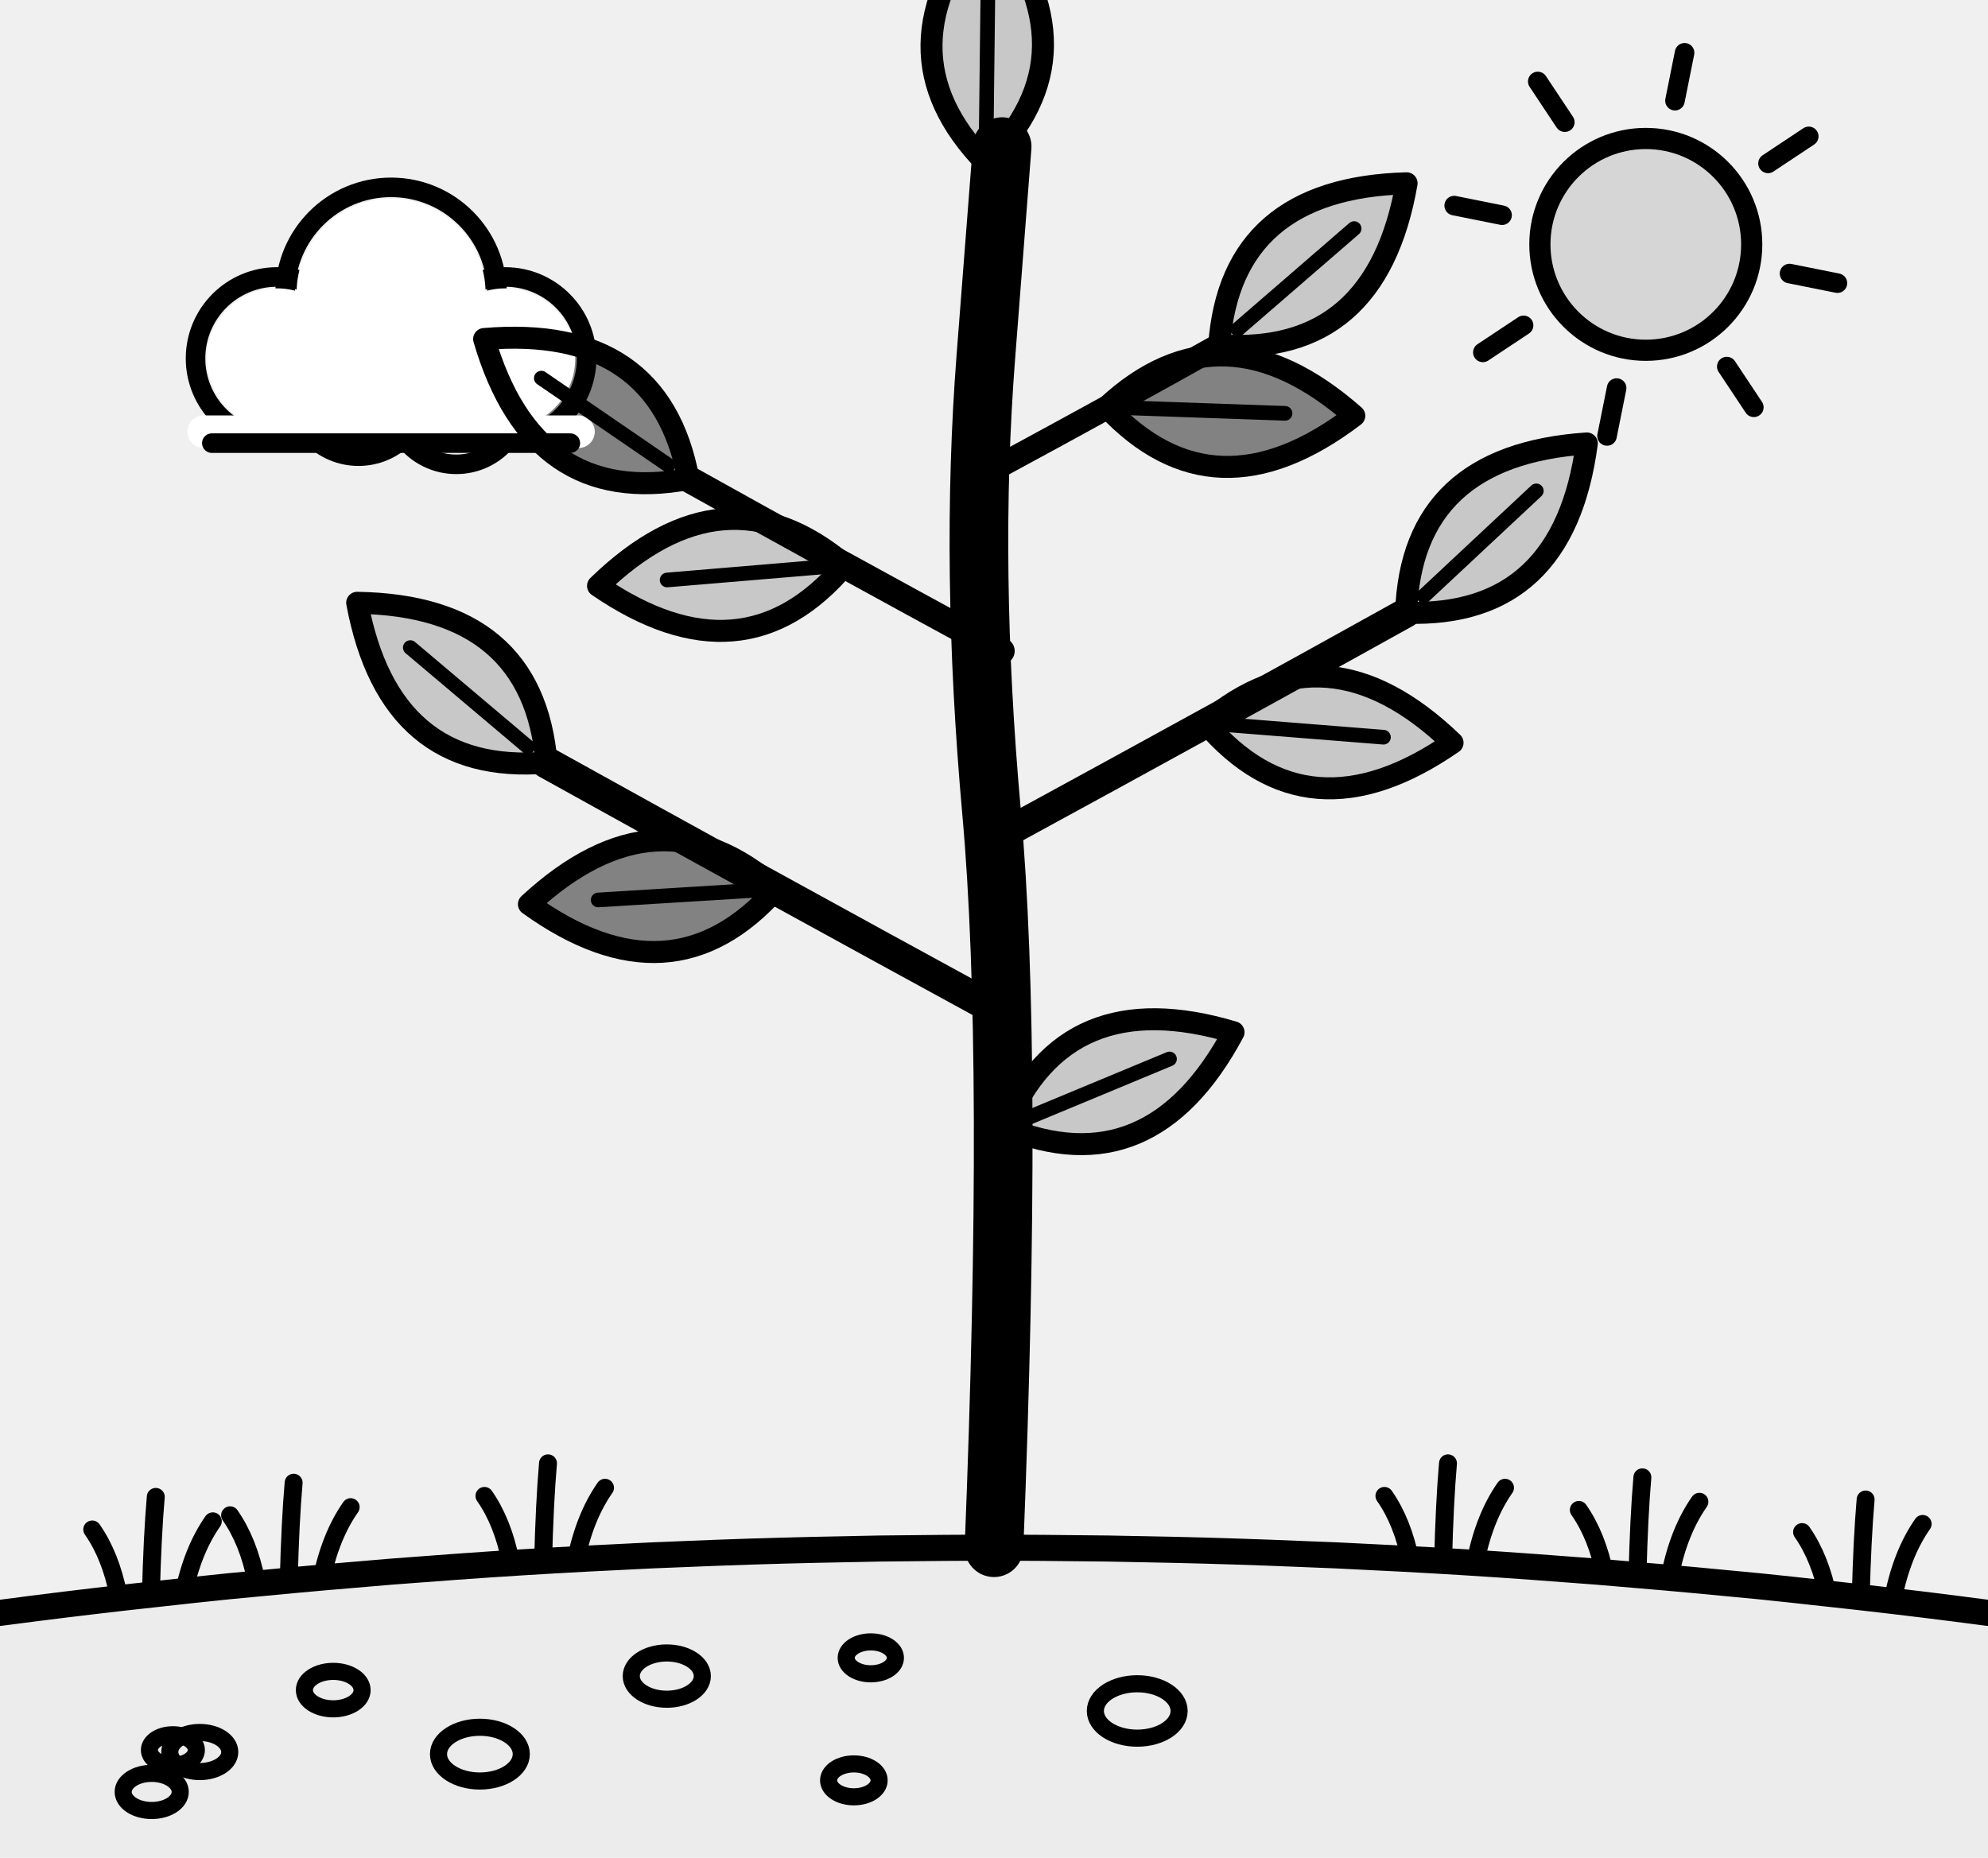
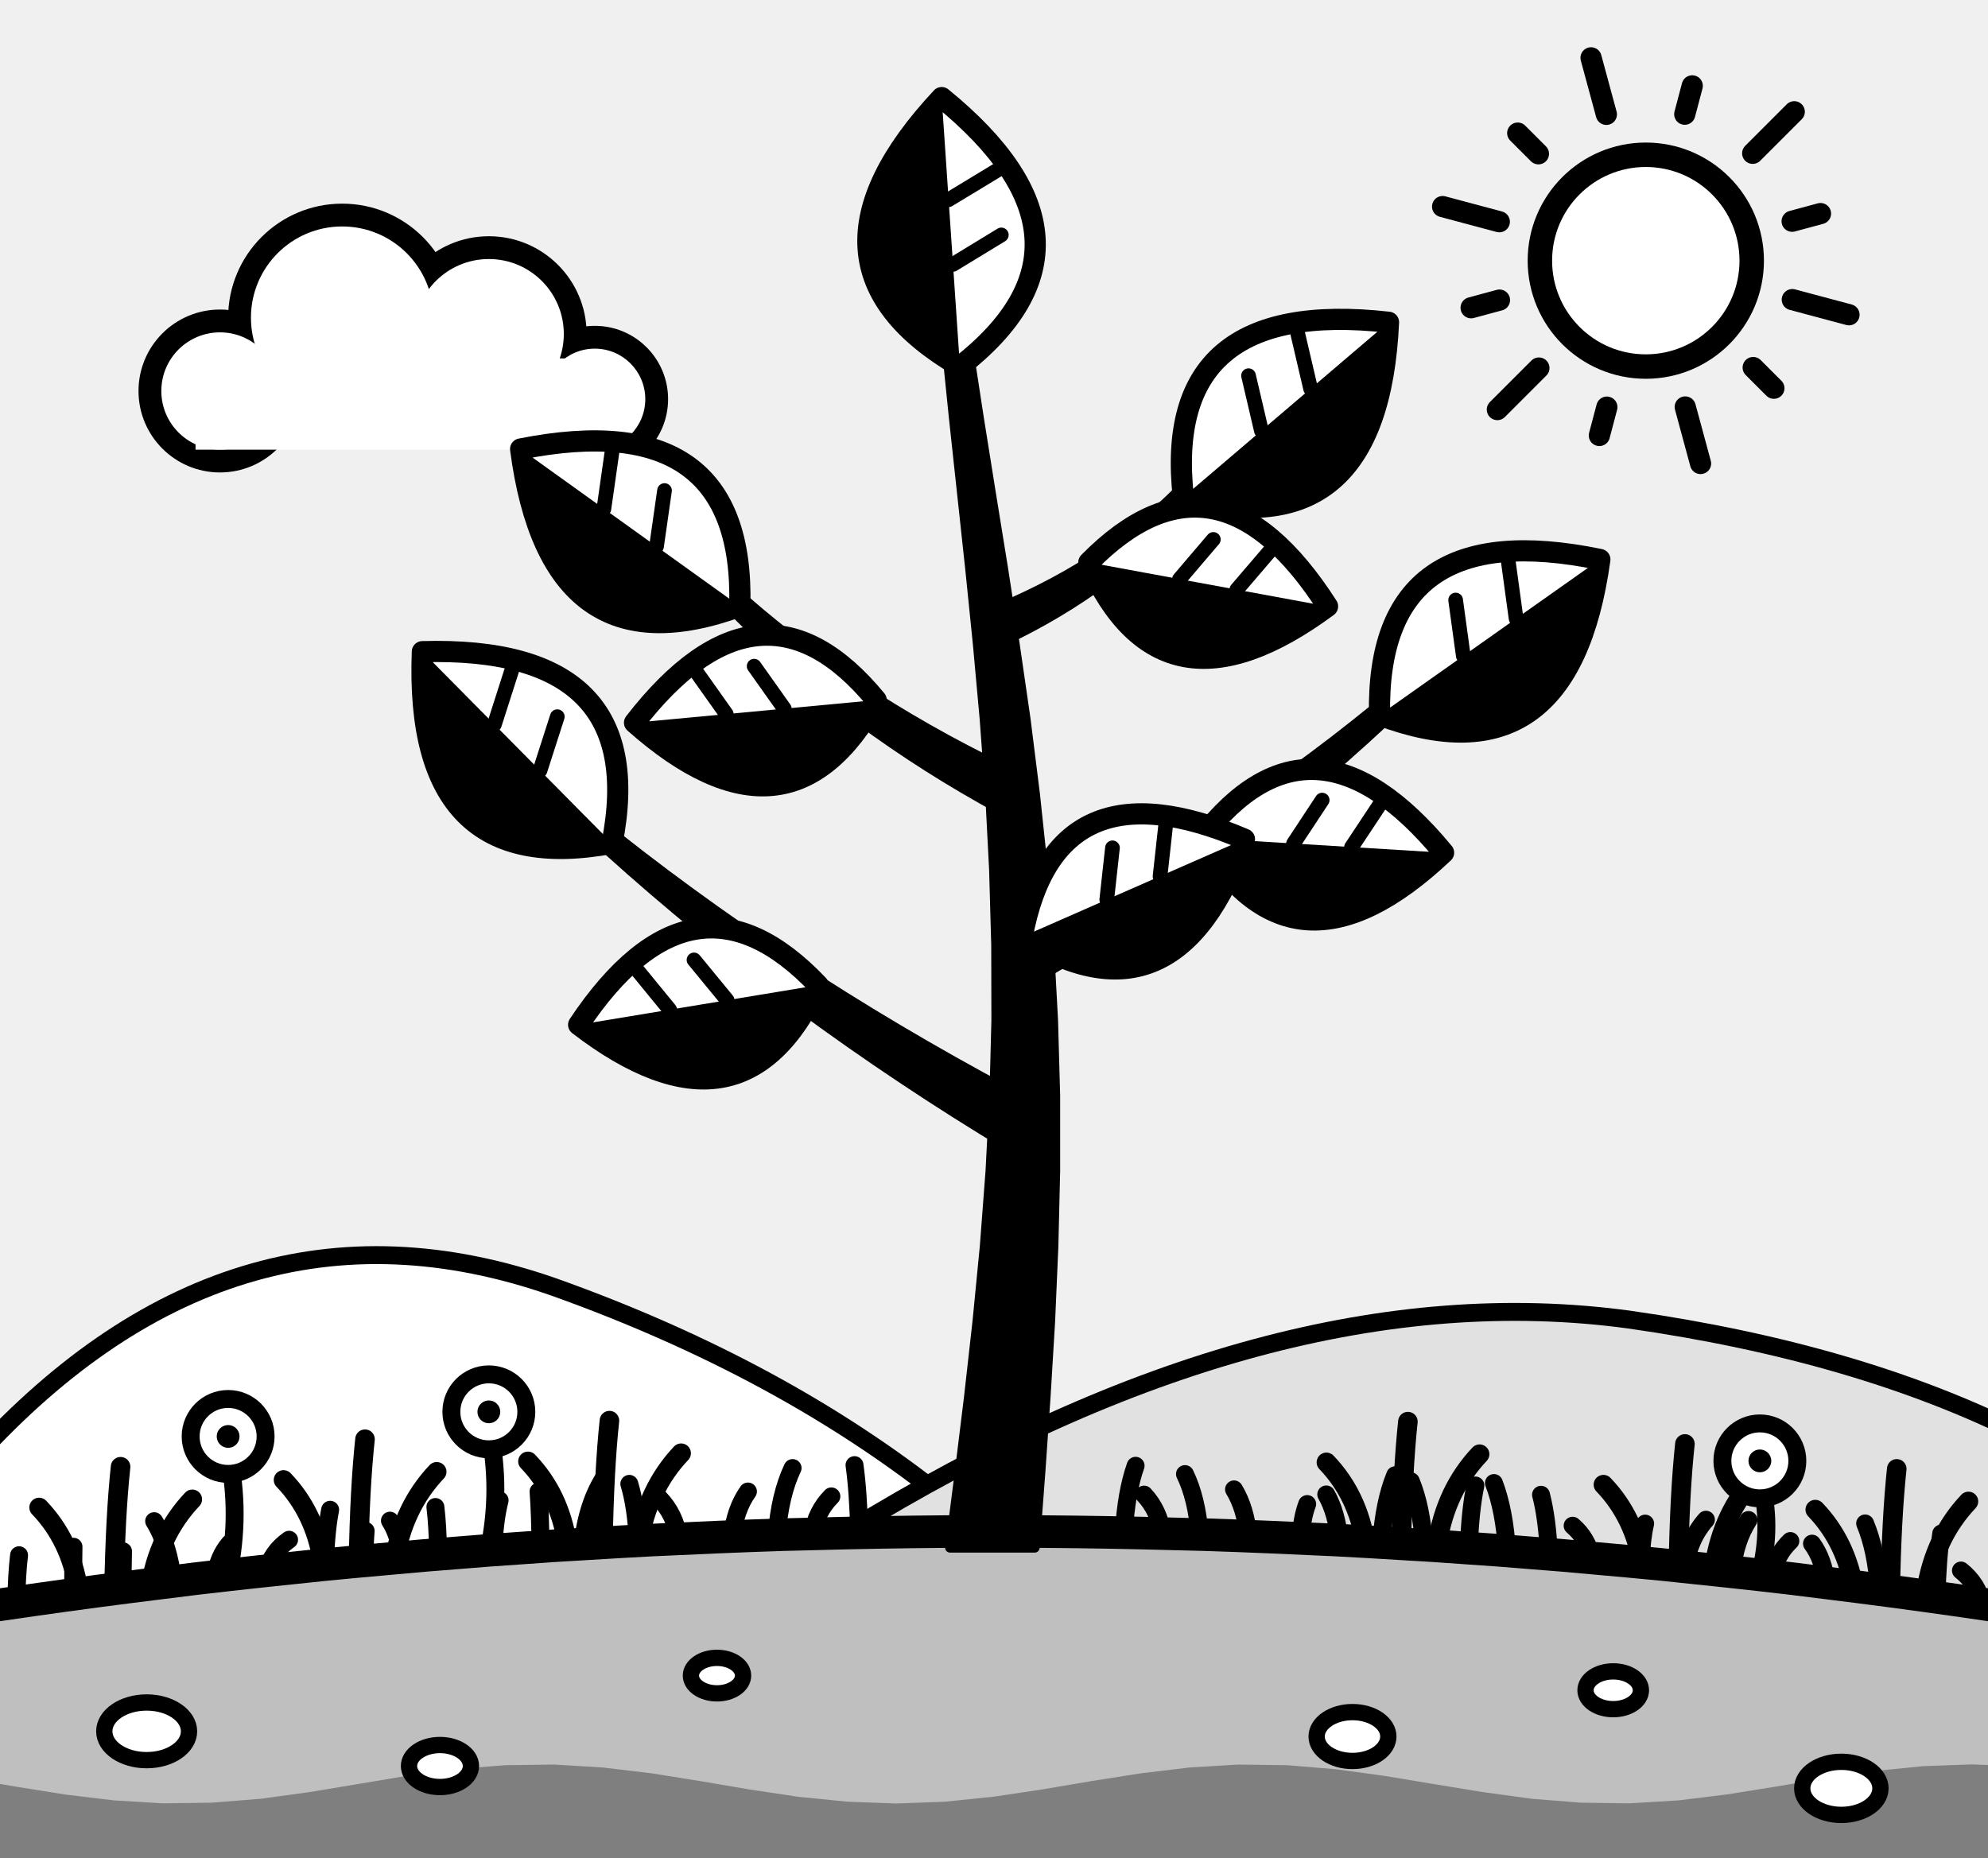
<svg xmlns="http://www.w3.org/2000/svg" width="122" height="114" viewBox="0 0 122 114">
-   <g id="shade">
-     <circle cx="101" cy="15" r="6.5" fill="rgb(214,214,214)" />
-     <path d="M0,99 L2,98.74 L4,98.49 L6,98.25 L8,98.02 L10,97.8 L12,97.58 L14,97.37 L16,97.18 L18,96.99 L20,96.81 L22,96.64 L24,96.47 L26,96.32 L28,96.17 L30,96.03 L32,95.9 L34,95.78 L36,95.67 L38,95.57 L40,95.47 L42,95.39 L44,95.31 L46,95.24 L48,95.18 L50,95.13 L52,95.09 L54,95.05 L56,95.03 L58,95.01 L60,95 L62,95 L64,95.01 L66,95.03 L68,95.05 L70,95.09 L72,95.13 L74,95.18 L76,95.24 L78,95.31 L80,95.39 L82,95.47 L84,95.57 L86,95.67 L88,95.78 L90,95.9 L92,96.03 L94,96.17 L96,96.32 L98,96.47 L100,96.64 L102,96.81 L104,96.99 L106,97.18 L108,97.37 L110,97.58 L112,97.8 L114,98.02 L116,98.25 L118,98.49 L120,98.74 L122,99 L122,114 L0,114 Z" fill="rgb(236,236,236)" />
-     <path d="M33.54,46.81 Q32.72,37.17 21.92,37 Q23.9,47.62 33.54,46.81 Z" fill="rgb(200,200,200)" />
-     <path d="M86.29,37.61 Q95.96,37.93 97.38,27.22 Q86.61,27.94 86.29,37.61 Z" fill="rgb(200,200,200)" />
-     <path d="M42.25,29.4 Q40.47,19.89 29.71,20.81 Q32.74,31.18 42.25,29.4 Z" fill="rgb(130,130,130)" />
-     <path d="M74.82,21.19 Q84.47,21.89 86.32,11.25 Q75.52,11.54 74.82,21.19 Z" fill="rgb(200,200,200)" />
-     <path d="M60.5,10 Q67.42,3.24 60.68,-5.2 Q53.74,3.08 60.5,10 Z" fill="rgb(200,200,200)" />
-     <path d="M47.64,54.56 Q40.39,48.16 32.46,55.5 Q41.23,61.81 47.64,54.56 Z" fill="rgb(130,130,130)" />
-     <path d="M73.99,44.38 Q80.26,51.74 89.14,45.59 Q81.36,38.11 73.99,44.38 Z" fill="rgb(200,200,200)" />
-     <path d="M51.85,34.68 Q44.45,28.44 36.7,35.96 Q45.61,42.07 51.85,34.68 Z" fill="rgb(200,200,200)" />
-     <path d="M67.92,24.98 Q74.52,32.06 83.11,25.52 Q75,18.39 67.92,24.98 Z" fill="rgb(130,130,130)" />
-     <path d="M61.67,69.2 Q70.61,72.89 75.7,63.36 Q65.36,60.26 61.67,69.2 Z" fill="rgb(200,200,200)" />
-   </g>
-   <g id="ink" fill="none" stroke="#000" stroke-linecap="round" stroke-linejoin="round">
-     <circle cx="101" cy="15" r="6.5" stroke-width="1.3" />
-     <path d="M109.82,16.79 L112.76,17.38" stroke-width="1.2" />
-     <path d="M105.97,22.5 L107.63,25" stroke-width="1.2" />
-     <path d="M99.21,23.82 L98.62,26.76" stroke-width="1.2" />
-     <path d="M93.5,19.97 L91,21.63" stroke-width="1.2" />
-     <path d="M92.18,13.21 L89.24,12.62" stroke-width="1.2" />
-     <path d="M96.03,7.5 L94.37,5" stroke-width="1.2" />
-     <path d="M102.79,6.18 L103.38,3.24" stroke-width="1.2" />
-     <path d="M108.5,10.03 L111,8.37" stroke-width="1.2" />
-     <circle cx="17" cy="22" r="5" stroke-width="1.2" />
-     <circle cx="24" cy="18" r="6.5" stroke-width="1.2" />
-     <circle cx="31" cy="22" r="5" stroke-width="1.2" />
-     <circle cx="22" cy="24" r="4" stroke-width="1.2" />
-     <circle cx="28" cy="24.5" r="4" stroke-width="1.2" />
-     <circle cx="17" cy="22" r="4.3" fill="#fff" stroke="none" />
-     <circle cx="24" cy="18" r="5.8" fill="#fff" stroke="none" />
-     <circle cx="31" cy="22" r="4.3" fill="#fff" stroke="none" />
-     <circle cx="22" cy="24" r="3.3" fill="#fff" stroke="none" />
-     <circle cx="28" cy="24.5" r="3.3" fill="#fff" stroke="none" />
-     <path d="M12.5,26.5 L35.5,26.5" stroke="#fff" stroke-width="2" />
-     <path d="M13,27.2 L35,27.2" stroke-width="1.2" />
-     <path d="M0,99 L2,98.74 L4,98.49 L6,98.25 L8,98.02 L10,97.8 L12,97.58 L14,97.37 L16,97.18 L18,96.99 L20,96.81 L22,96.64 L24,96.47 L26,96.32 L28,96.17 L30,96.03 L32,95.9 L34,95.78 L36,95.67 L38,95.57 L40,95.47 L42,95.39 L44,95.31 L46,95.24 L48,95.18 L50,95.13 L52,95.09 L54,95.05 L56,95.03 L58,95.01 L60,95 L62,95 L64,95.01 L66,95.03 L68,95.05 L70,95.09 L72,95.13 L74,95.18 L76,95.24 L78,95.31 L80,95.39 L82,95.47 L84,95.57 L86,95.67 L88,95.78 L90,95.9 L92,96.03 L94,96.17 L96,96.32 L98,96.47 L100,96.64 L102,96.81 L104,96.99 L106,97.18 L108,97.37 L110,97.58 L112,97.8 L114,98.02 L116,98.25 L118,98.49 L120,98.74 L122,99" stroke-width="1.6" />
-     <ellipse cx="40.92" cy="102.88" rx="2.18" ry="1.42" stroke-width="1.05" />
-     <ellipse cx="12.26" cy="107.54" rx="1.84" ry="1.2" stroke-width="1.05" />
-     <ellipse cx="10.61" cy="107.42" rx="1.44" ry="0.94" stroke-width="1.05" />
-     <ellipse cx="53.44" cy="101.76" rx="1.51" ry="0.98" stroke-width="1.05" />
-     <ellipse cx="52.4" cy="109.28" rx="1.55" ry="1.01" stroke-width="1.05" />
-     <ellipse cx="29.45" cy="107.67" rx="2.54" ry="1.65" stroke-width="1.05" />
-     <ellipse cx="69.79" cy="105.02" rx="2.57" ry="1.67" stroke-width="1.05" />
-     <ellipse cx="9.31" cy="109.99" rx="1.75" ry="1.14" stroke-width="1.05" />
-     <ellipse cx="20.45" cy="103.74" rx="1.77" ry="1.15" stroke-width="1.05" />
-     <path d="M7.26,97.88 Q6.78,95.48 5.66,93.88" stroke-width="1.1" />
-     <path d="M9.26,97.88 Q9.35,94.28 9.56,91.88" stroke-width="1.1" />
-     <path d="M11.26,97.88 Q11.8,95.18 13.06,93.38" stroke-width="1.1" />
-     <path d="M15.72,97.01 Q15.24,94.61 14.12,93.01" stroke-width="1.1" />
-     <path d="M17.72,97.01 Q17.81,93.41 18.02,91.01" stroke-width="1.1" />
-     <path d="M19.72,97.01 Q20.26,94.31 21.52,92.51" stroke-width="1.1" />
-     <path d="M31.33,95.82 Q30.85,93.42 29.73,91.82" stroke-width="1.1" />
-     <path d="M33.33,95.82 Q33.42,92.22 33.63,89.82" stroke-width="1.1" />
-     <path d="M35.33,95.82 Q35.87,93.12 37.13,91.32" stroke-width="1.1" />
-     <path d="M86.56,95.82 Q86.08,93.42 84.96,91.82" stroke-width="1.1" />
-     <path d="M88.56,95.82 Q88.65,92.22 88.86,89.82" stroke-width="1.1" />
-     <path d="M90.56,95.82 Q91.1,93.12 92.36,91.32" stroke-width="1.1" />
-     <path d="M98.49,96.68 Q98.01,94.28 96.89,92.68" stroke-width="1.1" />
-     <path d="M100.49,96.68 Q100.58,93.08 100.79,90.68" stroke-width="1.1" />
-     <path d="M102.49,96.68 Q103.03,93.98 104.29,92.18" stroke-width="1.1" />
-     <path d="M112.19,98.04 Q111.71,95.64 110.59,94.04" stroke-width="1.1" />
-     <path d="M114.19,98.04 Q114.28,94.44 114.49,92.04" stroke-width="1.1" />
-     <path d="M116.19,98.04 Q116.73,95.34 117.99,93.54" stroke-width="1.1" />
-     <path d="M61,95 Q62.2,64.9 60.85,49.85 Q59.5,34.8 60.5,21.9 L61.5,9" stroke-width="3.6" />
-     <path d="M61.74,62.32 Q46.14,53.81 33.54,46.81" stroke-width="1.94" />
-     <path d="M61.69,51.14 Q75.49,43.62 86.29,37.61" stroke-width="1.82" />
-     <path d="M61.45,39.96 Q50.35,33.93 42.25,29.4" stroke-width="1.64" />
-     <path d="M61.02,28.78 Q69.42,24.23 74.82,21.19" stroke-width="1.46" />
-     <path d="M33.54,46.81 Q32.72,37.17 21.92,37 Q23.9,47.62 33.54,46.81 Z" stroke-width="1.35" fill="#fff" fill-opacity="0" />
-     <path d="M32.39,45.84 L25.18,39.75" stroke-width="0.9" />
-     <path d="M86.29,37.61 Q95.96,37.93 97.38,27.22 Q86.61,27.94 86.29,37.61 Z" stroke-width="1.35" fill="#fff" fill-opacity="0" />
-     <path d="M87.38,36.58 L94.28,30.13" stroke-width="0.9" />
-     <path d="M42.25,29.4 Q40.47,19.89 29.71,20.81 Q32.74,31.18 42.25,29.4 Z" stroke-width="1.35" fill="#fff" fill-opacity="0" />
-     <path d="M41.01,28.55 L33.22,23.21" stroke-width="0.9" />
-     <path d="M74.82,21.19 Q84.47,21.89 86.32,11.25 Q75.52,11.54 74.82,21.19 Z" stroke-width="1.35" fill="#fff" fill-opacity="0" />
-     <path d="M75.96,20.21 L83.1,14.03" stroke-width="0.9" />
-     <path d="M60.5,10 Q67.42,3.24 60.68,-5.2 Q53.74,3.08 60.5,10 Z" stroke-width="1.35" fill="#fff" fill-opacity="0" />
-     <path d="M60.52,8.5 L60.63,-0.94" stroke-width="0.9" />
-     <path d="M47.64,54.56 Q40.39,48.16 32.46,55.5 Q41.23,61.81 47.64,54.56 Z" stroke-width="1.35" fill="#fff" fill-opacity="0" />
-     <path d="M46.14,54.66 L36.71,55.24" stroke-width="0.9" />
-     <path d="M73.99,44.38 Q80.26,51.74 89.14,45.59 Q81.36,38.11 73.99,44.38 Z" stroke-width="1.35" fill="#fff" fill-opacity="0" />
-     <path d="M75.48,44.5 L84.9,45.25" stroke-width="0.9" />
-     <path d="M51.85,34.68 Q44.45,28.44 36.7,35.96 Q45.61,42.07 51.85,34.68 Z" stroke-width="1.35" fill="#fff" fill-opacity="0" />
-     <path d="M50.35,34.81 L40.94,35.6" stroke-width="0.9" />
-     <path d="M67.92,24.98 Q74.52,32.06 83.11,25.52 Q75,18.39 67.92,24.98 Z" stroke-width="1.35" fill="#fff" fill-opacity="0" />
-     <path d="M69.42,25.04 L78.86,25.37" stroke-width="0.9" />
-     <path d="M61.67,69.2 Q70.61,72.89 75.7,63.36 Q65.36,60.26 61.67,69.2 Z" stroke-width="1.35" fill="#fff" fill-opacity="0" />
-     <path d="M63.06,68.62 L71.77,65" stroke-width="0.9" />
+   <g stroke-linecap="round" stroke-linejoin="round">
+     <path d="M109.99,18.39 L113.47,19.32" fill="none" stroke="#000" stroke-width="1.3" />
+     <path d="M107.59,22.56 L108.86,23.83" fill="none" stroke="#000" stroke-width="1.3" />
+     <path d="M103.42,24.98 L104.36,28.45" fill="none" stroke="#000" stroke-width="1.3" />
+     <path d="M98.61,24.99 L98.15,26.73" fill="none" stroke="#000" stroke-width="1.3" />
+     <path d="M94.44,22.59 L91.89,25.14" fill="none" stroke="#000" stroke-width="1.3" />
+     <path d="M92.02,18.42 L90.28,18.89" fill="none" stroke="#000" stroke-width="1.3" />
+     <path d="M92.01,13.61 L88.53,12.68" fill="none" stroke="#000" stroke-width="1.3" />
+     <path d="M94.41,9.44 L93.14,8.17" fill="none" stroke="#000" stroke-width="1.3" />
+     <path d="M98.58,7.02 L97.64,3.55" fill="none" stroke="#000" stroke-width="1.3" />
+     <path d="M103.39,7.01 L103.85,5.27" fill="none" stroke="#000" stroke-width="1.3" />
+     <path d="M107.56,9.41 L110.11,6.86" fill="none" stroke="#000" stroke-width="1.3" />
+     <path d="M109.98,13.58 L111.72,13.11" fill="none" stroke="#000" stroke-width="1.3" />
+     <circle cx="101" cy="16" r="6.5" fill="#fff" stroke="#000" stroke-width="1.5" />
+     <clipPath id="c1">
+       <rect x="0" y="0" width="122" height="29" />
+     </clipPath>
+     <g clip-path="url(#c1)">
+       <circle cx="13.5" cy="24" r="5" fill="#000" />
+       <circle cx="21" cy="19.5" r="7" fill="#000" />
+       <circle cx="30" cy="20.5" r="6" fill="#000" />
+       <circle cx="36.5" cy="24.5" r="4.5" fill="#000" />
+     </g>
+     <clipPath id="c2">
+       <rect x="0" y="0" width="122" height="27.6" />
+     </clipPath>
+     <g clip-path="url(#c2)">
+       <circle cx="13.5" cy="24" r="3.6" fill="#fff" />
+       <circle cx="21" cy="19.5" r="5.6" fill="#fff" />
+       <circle cx="30" cy="20.5" r="4.6" fill="#fff" />
+       <circle cx="36.5" cy="24.5" r="3.1" fill="#fff" />
+       <rect x="12" y="22" width="26" height="6" fill="#fff" />
+     </g>
+     <path d="M-2,90 Q14,72 34,79 Q48,84 58,92 L58,110 L-2,110 Z" fill="#fff" stroke="#000" stroke-width="1.1" />
+     <path d="M52,94 Q78,78 100,81 Q114,83 124,88 L124,110 L52,110 Z" fill="#e1e1e1" stroke="#000" stroke-width="1.1" />
+     <path d="M-2,98.8 L0,98.5 L2,98.21 L4,97.93 L6,97.66 L8,97.4 L10,97.15 L12,96.9 L14,96.67 L16,96.45 L18,96.24 L20,96.03 L22,95.84 L24,95.66 L26,95.48 L28,95.32 L30,95.16 L32,95.02 L34,94.88 L36,94.76 L38,94.64 L40,94.53 L42,94.44 L44,94.35 L46,94.27 L48,94.2 L50,94.15 L52,94.1 L54,94.06 L56,94.03 L58,94.01 L60,94 L62,94 L64,94.01 L66,94.03 L68,94.06 L70,94.1 L72,94.15 L74,94.2 L76,94.27 L78,94.35 L80,94.44 L82,94.53 L84,94.64 L86,94.76 L88,94.88 L90,95.02 L92,95.16 L94,95.32 L96,95.48 L98,95.66 L100,95.84 L102,96.03 L104,96.24 L106,96.45 L108,96.67 L110,96.9 L112,97.15 L114,97.4 L116,97.66 L118,97.93 L120,98.21 L122,98.5 L124,98.8 L124,116 L-2,116 Z" fill="#bfbfbf" />
+     <path d="M-2,109.16 L1,109.67 L4,110.15 L7,110.51 L10,110.69 L13,110.65 L16,110.41 L19,110 L22,109.5 L25,109 L28,108.59 L31,108.35 L34,108.31 L37,108.49 L40,108.85 L43,109.33 L46,109.84 L49,110.29 L52,110.59 L55,110.7 L58,110.59 L61,110.28 L64,109.83 L67,109.32 L70,108.85 L73,108.49 L76,108.31 L79,108.35 L82,108.6 L85,109.01 L88,109.51 L91,110 L94,110.41 L97,110.65 L100,110.69 L103,110.51 L106,110.14 L109,109.66 L112,109.15 L115,108.71 L118,108.41 L121,108.3 L124,108.41 L124,116 L-2,116 Z" fill="#7f7f7f" />
+     <ellipse cx="9" cy="106.27" rx="2.6" ry="1.77" fill="#fff" stroke="#000" stroke-width="1" />
+     <ellipse cx="27" cy="108.4" rx="1.9" ry="1.29" fill="#fff" stroke="#000" stroke-width="1" />
+     <ellipse cx="44" cy="102.85" rx="1.6" ry="1.09" fill="#fff" stroke="#000" stroke-width="1" />
+     <ellipse cx="83" cy="106.59" rx="2.2" ry="1.5" fill="#fff" stroke="#000" stroke-width="1" />
+     <ellipse cx="99" cy="103.75" rx="1.7" ry="1.16" fill="#fff" stroke="#000" stroke-width="1" />
+     <ellipse cx="113" cy="109.77" rx="2.4" ry="1.63" fill="#fff" stroke="#000" stroke-width="1" />
+     <path d="M1,98.35 q0.03,-1.73 0.17,-2.89" fill="none" stroke="#000" stroke-width="1.1" />
+     <path d="M4.49,97.86 q0,-1.75 0.02,-2.92" fill="none" stroke="#000" stroke-width="1.1" />
+     <path d="M7.52,97.46 q0.01,-1.35 0.03,-2.24" fill="none" stroke="#000" stroke-width="1.1" />
+     <path d="M10.6,97.07 q-0.23,-2.22 -1.14,-3.7" fill="none" stroke="#000" stroke-width="1.1" />
+     <path d="M13.22,96.76 q0.17,-1.21 0.87,-2.02" fill="none" stroke="#000" stroke-width="1.1" />
+     <path d="M16.39,96.41 q0.27,-1.14 1.35,-1.9" fill="none" stroke="#000" stroke-width="1.1" />
+     <path d="M19.94,96.04 q0.06,-2.02 0.32,-3.37" fill="none" stroke="#000" stroke-width="1.1" />
+     <path d="M22.36,95.81 q0.02,-1.1 0.08,-1.84" fill="none" stroke="#000" stroke-width="1.1" />
+     <path d="M24.65,95.6 q-0.14,-1.35 -0.72,-2.26" fill="none" stroke="#000" stroke-width="1.1" />
+     <path d="M26.89,95.41 q-0.03,-1.75 -0.17,-2.91" fill="none" stroke="#000" stroke-width="1.1" />
+     <path d="M30.27,95.14 q0.08,-1.83 0.39,-3.05" fill="none" stroke="#000" stroke-width="1.1" />
+     <path d="M33.17,94.94 q-0.02,-2.03 -0.12,-3.39" fill="none" stroke="#000" stroke-width="1.1" />
+     <path d="M35.76,94.77 q0.28,-2.52 1.39,-4.19" fill="none" stroke="#000" stroke-width="1.1" />
+     <path d="M39.14,94.58 q-0.1,-2.1 -0.52,-3.5" fill="none" stroke="#000" stroke-width="1.1" />
+     <path d="M41.66,94.45 q-0.24,-1.5 -1.2,-2.49" fill="none" stroke="#000" stroke-width="1.1" />
+     <path d="M44.93,94.31 q0.19,-1.66 0.97,-2.76" fill="none" stroke="#000" stroke-width="1.1" />
+     <path d="M47.67,94.21 q0.19,-2.46 0.97,-4.1" fill="none" stroke="#000" stroke-width="1.1" />
+     <path d="M49.87,94.15 q0.23,-1.38 1.15,-2.3" fill="none" stroke="#000" stroke-width="1.1" />
+     <path d="M52.73,94.08 q-0.06,-2.49 -0.29,-4.15" fill="none" stroke="#000" stroke-width="1.1" />
+     <path d="M68.97,94.08 q0.14,-2.47 0.72,-4.11" fill="none" stroke="#000" stroke-width="1.1" />
+     <path d="M71.33,94.13 q-0.22,-1.43 -1.12,-2.39" fill="none" stroke="#000" stroke-width="1.1" />
+     <path d="M73.62,94.19 q-0.18,-2.23 -0.9,-3.71" fill="none" stroke="#000" stroke-width="1.1" />
+     <path d="M76.6,94.29 q-0.17,-1.72 -0.87,-2.87" fill="none" stroke="#000" stroke-width="1.1" />
+     <path d="M79.82,94.43 q0.08,-1.27 0.4,-2.11" fill="none" stroke="#000" stroke-width="1.1" />
+     <path d="M82.19,94.54 q-0.16,-1.69 -0.8,-2.81" fill="none" stroke="#000" stroke-width="1.1" />
+     <path d="M84.77,94.68 q0.17,-2.48 0.85,-4.13" fill="none" stroke="#000" stroke-width="1.1" />
+     <path d="M87.39,94.84 q-0.16,-2.35 -0.81,-3.92" fill="none" stroke="#000" stroke-width="1.1" />
+     <path d="M90.14,95.03 q0.08,-2.31 0.4,-3.85" fill="none" stroke="#000" stroke-width="1.1" />
+     <path d="M92.48,95.2 q-0.16,-2.5 -0.8,-4.17" fill="none" stroke="#000" stroke-width="1.1" />
+     <path d="M95.05,95.4 q-0.1,-2.19 -0.48,-3.65" fill="none" stroke="#000" stroke-width="1.1" />
+     <path d="M97.66,95.63 q-0.23,-1.19 -1.15,-1.98" fill="none" stroke="#000" stroke-width="1.1" />
+     <path d="M100.68,95.9 q0.06,-1.43 0.28,-2.38" fill="none" stroke="#000" stroke-width="1.1" />
+     <path d="M103.4,96.17 q0.26,-1.73 1.29,-2.89" fill="none" stroke="#000" stroke-width="1.1" />
+     <path d="M106.27,96.48 q0.21,-1.91 1.03,-3.18" fill="none" stroke="#000" stroke-width="1.1" />
+     <path d="M108.73,96.76 q0.23,-1.3 1.14,-2.17" fill="none" stroke="#000" stroke-width="1.1" />
+     <path d="M112.07,97.15 q-0.17,-1.44 -0.87,-2.4" fill="none" stroke="#000" stroke-width="1.1" />
+     <path d="M115.31,97.57 q-0.17,-2.43 -0.85,-4.06" fill="none" stroke="#000" stroke-width="1.1" />
+     <path d="M118.84,98.05 q0.06,-2.35 0.29,-3.92" fill="none" stroke="#000" stroke-width="1.1" />
+     <path d="M121.63,98.45 q-0.26,-1.23 -1.29,-2.05" fill="none" stroke="#000" stroke-width="1.1" />
+     <path d="M4.8,97.53 q-0.48,-3 -2.4,-5" fill="none" stroke="#000" stroke-width="1.2" />
+     <path d="M7,97.53 q0.08,-4.5 0.4,-7.5" fill="none" stroke="#000" stroke-width="1.2" />
+     <path d="M9.2,97.53 q0.52,-3.3 2.6,-5.5" fill="none" stroke="#000" stroke-width="1.2" />
+     <path d="M19.8,95.84 q-0.48,-3 -2.4,-5" fill="none" stroke="#000" stroke-width="1.2" />
+     <path d="M22,95.84 q0.08,-4.5 0.4,-7.5" fill="none" stroke="#000" stroke-width="1.2" />
+     <path d="M24.2,95.84 q0.52,-3.3 2.6,-5.5" fill="none" stroke="#000" stroke-width="1.2" />
+     <path d="M34.8,94.7 q-0.48,-3 -2.4,-5" fill="none" stroke="#000" stroke-width="1.2" />
+     <path d="M37,94.7 q0.08,-4.5 0.4,-7.5" fill="none" stroke="#000" stroke-width="1.2" />
+     <path d="M39.2,94.7 q0.52,-3.3 2.6,-5.5" fill="none" stroke="#000" stroke-width="1.2" />
+     <path d="M83.8,94.76 q-0.48,-3 -2.4,-5" fill="none" stroke="#000" stroke-width="1.2" />
+     <path d="M86,94.76 q0.08,-4.5 0.4,-7.5" fill="none" stroke="#000" stroke-width="1.2" />
+     <path d="M88.2,94.76 q0.52,-3.3 2.6,-5.5" fill="none" stroke="#000" stroke-width="1.2" />
+     <path d="M100.8,96.13 q-0.48,-3 -2.4,-5" fill="none" stroke="#000" stroke-width="1.2" />
+     <path d="M103,96.13 q0.08,-4.5 0.4,-7.5" fill="none" stroke="#000" stroke-width="1.2" />
+     <path d="M105.2,96.13 q0.52,-3.3 2.6,-5.5" fill="none" stroke="#000" stroke-width="1.2" />
+     <path d="M113.8,97.66 q-0.48,-3 -2.4,-5" fill="none" stroke="#000" stroke-width="1.2" />
+     <path d="M116,97.66 q0.08,-4.5 0.4,-7.5" fill="none" stroke="#000" stroke-width="1.2" />
+     <path d="M118.2,97.66 q0.52,-3.3 2.6,-5.5" fill="none" stroke="#000" stroke-width="1.2" />
+     <path d="M14,96.67 q0.8,-3.75 0,-7.5" fill="none" stroke="#000" stroke-width="1.1" />
+     <circle cx="14" cy="88.17" r="2.3" fill="#fff" stroke="#000" stroke-width="1.1" />
+     <circle cx="14" cy="88.17" r="0.7" fill="#000" />
+     <path d="M108,96.67 q0.8,-3 0,-6" fill="none" stroke="#000" stroke-width="1.1" />
+     <circle cx="108" cy="89.67" r="2.3" fill="#fff" stroke="#000" stroke-width="1.1" />
+     <circle cx="108" cy="89.67" r="0.7" fill="#000" />
+     <path d="M30,95.16 q0.8,-3.75 0,-7.5" fill="none" stroke="#000" stroke-width="1.1" />
+     <circle cx="30" cy="86.66" r="2.3" fill="#fff" stroke="#000" stroke-width="1.1" />
+     <circle cx="30" cy="86.66" r="0.7" fill="#000" />
+     <path d="M-2,98.8 L0,98.5 L2,98.21 L4,97.93 L6,97.66 L8,97.4 L10,97.15 L12,96.9 L14,96.67 L16,96.45 L18,96.24 L20,96.03 L22,95.84 L24,95.66 L26,95.48 L28,95.32 L30,95.16 L32,95.02 L34,94.88 L36,94.76 L38,94.64 L40,94.53 L42,94.44 L44,94.35 L46,94.27 L48,94.2 L50,94.15 L52,94.1 L54,94.06 L56,94.03 L58,94.01 L60,94 L62,94 L64,94.01 L66,94.03 L68,94.06 L70,94.1 L72,94.15 L74,94.2 L76,94.27 L78,94.35 L80,94.44 L82,94.53 L84,94.64 L86,94.76 L88,94.88 L90,95.02 L92,95.16 L94,95.32 L96,95.48 L98,95.66 L100,95.84 L102,96.03 L104,96.24 L106,96.45 L108,96.67 L110,96.9 L112,97.15 L114,97.4 L116,97.66 L118,97.93 L120,98.21 L122,98.5 L124,98.8" fill="none" stroke="#000" stroke-width="2" />
+     <path d="M58.3,95 L58.89,90.38 L59.46,85.75 L59.98,81.12 L60.43,76.5 L60.78,71.88 L61.02,67.25 L61.14,62.62 L61.13,58 L61,53.38 L60.76,48.75 L60.42,44.12 L60,39.5 L59.53,34.88 L59.03,30.25 L58.53,25.62 L58.06,21 L59.36,21 L60.07,25.62 L60.81,30.25 L61.56,34.88 L62.27,39.5 L62.94,44.12 L63.52,48.75 L64.01,53.38 L64.38,58 L64.63,62.62 L64.76,67.25 L64.76,71.88 L64.65,76.5 L64.45,81.12 L64.17,85.75 L63.85,90.38 L63.5,95 Z" fill="#000" stroke="#000" stroke-width="0.6" />
+     <path d="M63.73,67.91 Q49.6,60.57 37.87,51.31 L37.25,52.21 Q48.41,62.29 61.98,70.45 Z" fill="#000" stroke="#000" stroke-width="0.5" />
+     <path d="M63.6,60.13 Q75.49,53.2 84.97,44.35 L84.35,43.44 Q74.37,51.58 61.99,57.79 Z" fill="#000" stroke="#000" stroke-width="0.5" />
+     <path d="M62.84,47.72 Q53.08,43.2 45.71,36.76 L45.09,37.66 Q52.06,44.67 61.43,49.76 Z" fill="#000" stroke="#000" stroke-width="0.5" />
+     <path d="M61.61,39.39 Q68.48,36.14 72.94,30.97 L72.31,30.07 Q67.56,34.82 60.41,37.65 Z" fill="#000" stroke="#000" stroke-width="0.5" />
+     <path d="M37.56,51.76 Q25.38,54.04 25.92,40 Q39.96,39.6 37.56,51.76 Z" fill="#fff" stroke="#000" stroke-width="1.3" />
+     <path d="M37.56,51.76 Q25.38,54.04 25.92,40 Z" fill="#000" />
+     <path d="M33.14,47.29 L34.2,43.99" fill="none" stroke="#000" stroke-width="0.9" />
+     <path d="M30.34,44.47 L31.4,41.16" fill="none" stroke="#000" stroke-width="0.9" />
+     <path d="M84.66,43.89 Q96.26,48.26 98.18,34.34 Q84.42,31.5 84.66,43.89 Z" fill="#fff" stroke="#000" stroke-width="1.3" />
+     <path d="M84.66,43.89 Q96.26,48.26 98.18,34.34 Z" fill="#000" />
+     <path d="M89.8,40.26 L89.33,36.83" fill="none" stroke="#000" stroke-width="0.9" />
+     <path d="M93.04,37.97 L92.57,34.53" fill="none" stroke="#000" stroke-width="0.9" />
+     <path d="M45.4,37.21 Q33.77,41.49 31.95,27.56 Q45.73,24.82 45.4,37.21 Z" fill="#fff" stroke="#000" stroke-width="1.3" />
+     <path d="M45.4,37.21 Q33.77,41.49 31.95,27.56 Z" fill="#000" />
+     <path d="M40.29,33.54 L40.78,30.11" fill="none" stroke="#000" stroke-width="0.9" />
+     <path d="M37.06,31.23 L37.55,27.79" fill="none" stroke="#000" stroke-width="0.9" />
+     <path d="M72.62,30.52 Q84.57,33.81 85.21,19.78 Q71.25,18.21 72.62,30.52 Z" fill="#fff" stroke="#000" stroke-width="1.3" />
+     <path d="M72.62,30.52 Q84.57,33.81 85.21,19.78 Z" fill="#000" />
+     <path d="M77.41,26.44 L76.62,23.06" fill="none" stroke="#000" stroke-width="0.9" />
+     <path d="M80.43,23.86 L79.64,20.48" fill="none" stroke="#000" stroke-width="0.9" />
+     <path d="M58.91,22.5 Q48.2,16.26 57.79,5.99 Q68.68,14.87 58.91,22.5 Z" fill="#fff" stroke="#000" stroke-width="1.3" />
+     <path d="M58.91,22.5 Q48.2,16.26 57.79,5.99 Z" fill="#000" />
+     <path d="M58.48,16.23 L61.45,14.42" fill="none" stroke="#000" stroke-width="0.9" />
+     <path d="M58.21,12.26 L61.18,10.46" fill="none" stroke="#000" stroke-width="0.9" />
+     <path d="M50.21,60.47 Q45.54,70.6 35.51,62.9 Q42.53,52.38 50.21,60.47 Z" fill="#fff" stroke="#000" stroke-width="1.3" />
+     <path d="M50.21,60.47 Q45.54,70.6 35.51,62.9 Z" fill="#000" />
+     <path d="M44.62,61.39 L42.59,58.92" fill="none" stroke="#000" stroke-width="0.9" />
+     <path d="M41.1,61.98 L39.07,59.5" fill="none" stroke="#000" stroke-width="0.9" />
+     <path d="M73.73,51.43 Q79.4,61.03 88.59,52.34 Q80.54,42.59 73.73,51.43 Z" fill="#fff" stroke="#000" stroke-width="1.3" />
+     <path d="M73.73,51.43 Q79.4,61.03 88.59,52.34 Z" fill="#000" />
+     <path d="M79.38,51.78 L81.14,49.11" fill="none" stroke="#000" stroke-width="0.9" />
+     <path d="M82.94,52 L84.71,49.33" fill="none" stroke="#000" stroke-width="0.9" />
+     <path d="M53.77,42.97 Q48.4,52.75 38.94,44.36 Q46.68,34.36 53.77,42.97 Z" fill="#fff" stroke="#000" stroke-width="1.3" />
+     <path d="M53.77,42.97 Q48.4,52.75 38.94,44.36 Z" fill="#000" />
+     <path d="M48.13,43.5 L46.28,40.89" fill="none" stroke="#000" stroke-width="0.9" />
+     <path d="M44.57,43.83 L42.72,41.22" fill="none" stroke="#000" stroke-width="0.9" />
+     <path d="M66.82,34.52 Q71.3,44.74 81.47,37.22 Q74.64,26.57 66.82,34.52 Z" fill="#fff" stroke="#000" stroke-width="1.3" />
+     <path d="M66.82,34.52 Q71.3,44.74 81.47,37.22 Z" fill="#000" />
+     <path d="M72.38,35.55 L74.46,33.11" fill="none" stroke="#000" stroke-width="0.9" />
+     <path d="M75.9,36.19 L77.98,33.76" fill="none" stroke="#000" stroke-width="0.9" />
+     <path d="M62.73,57.5 Q72.18,63.44 76.37,51.51 Q64.75,46.53 62.73,57.5 Z" fill="#fff" stroke="#000" stroke-width="1.3" />
+     <path d="M62.73,57.5 Q72.18,63.44 76.37,51.51 Z" fill="#000" />
+     <path d="M67.92,55.22 L68.27,52.04" fill="none" stroke="#000" stroke-width="0.9" />
+     <path d="M71.19,53.79 L71.54,50.61" fill="none" stroke="#000" stroke-width="0.9" />
  </g>
</svg>
